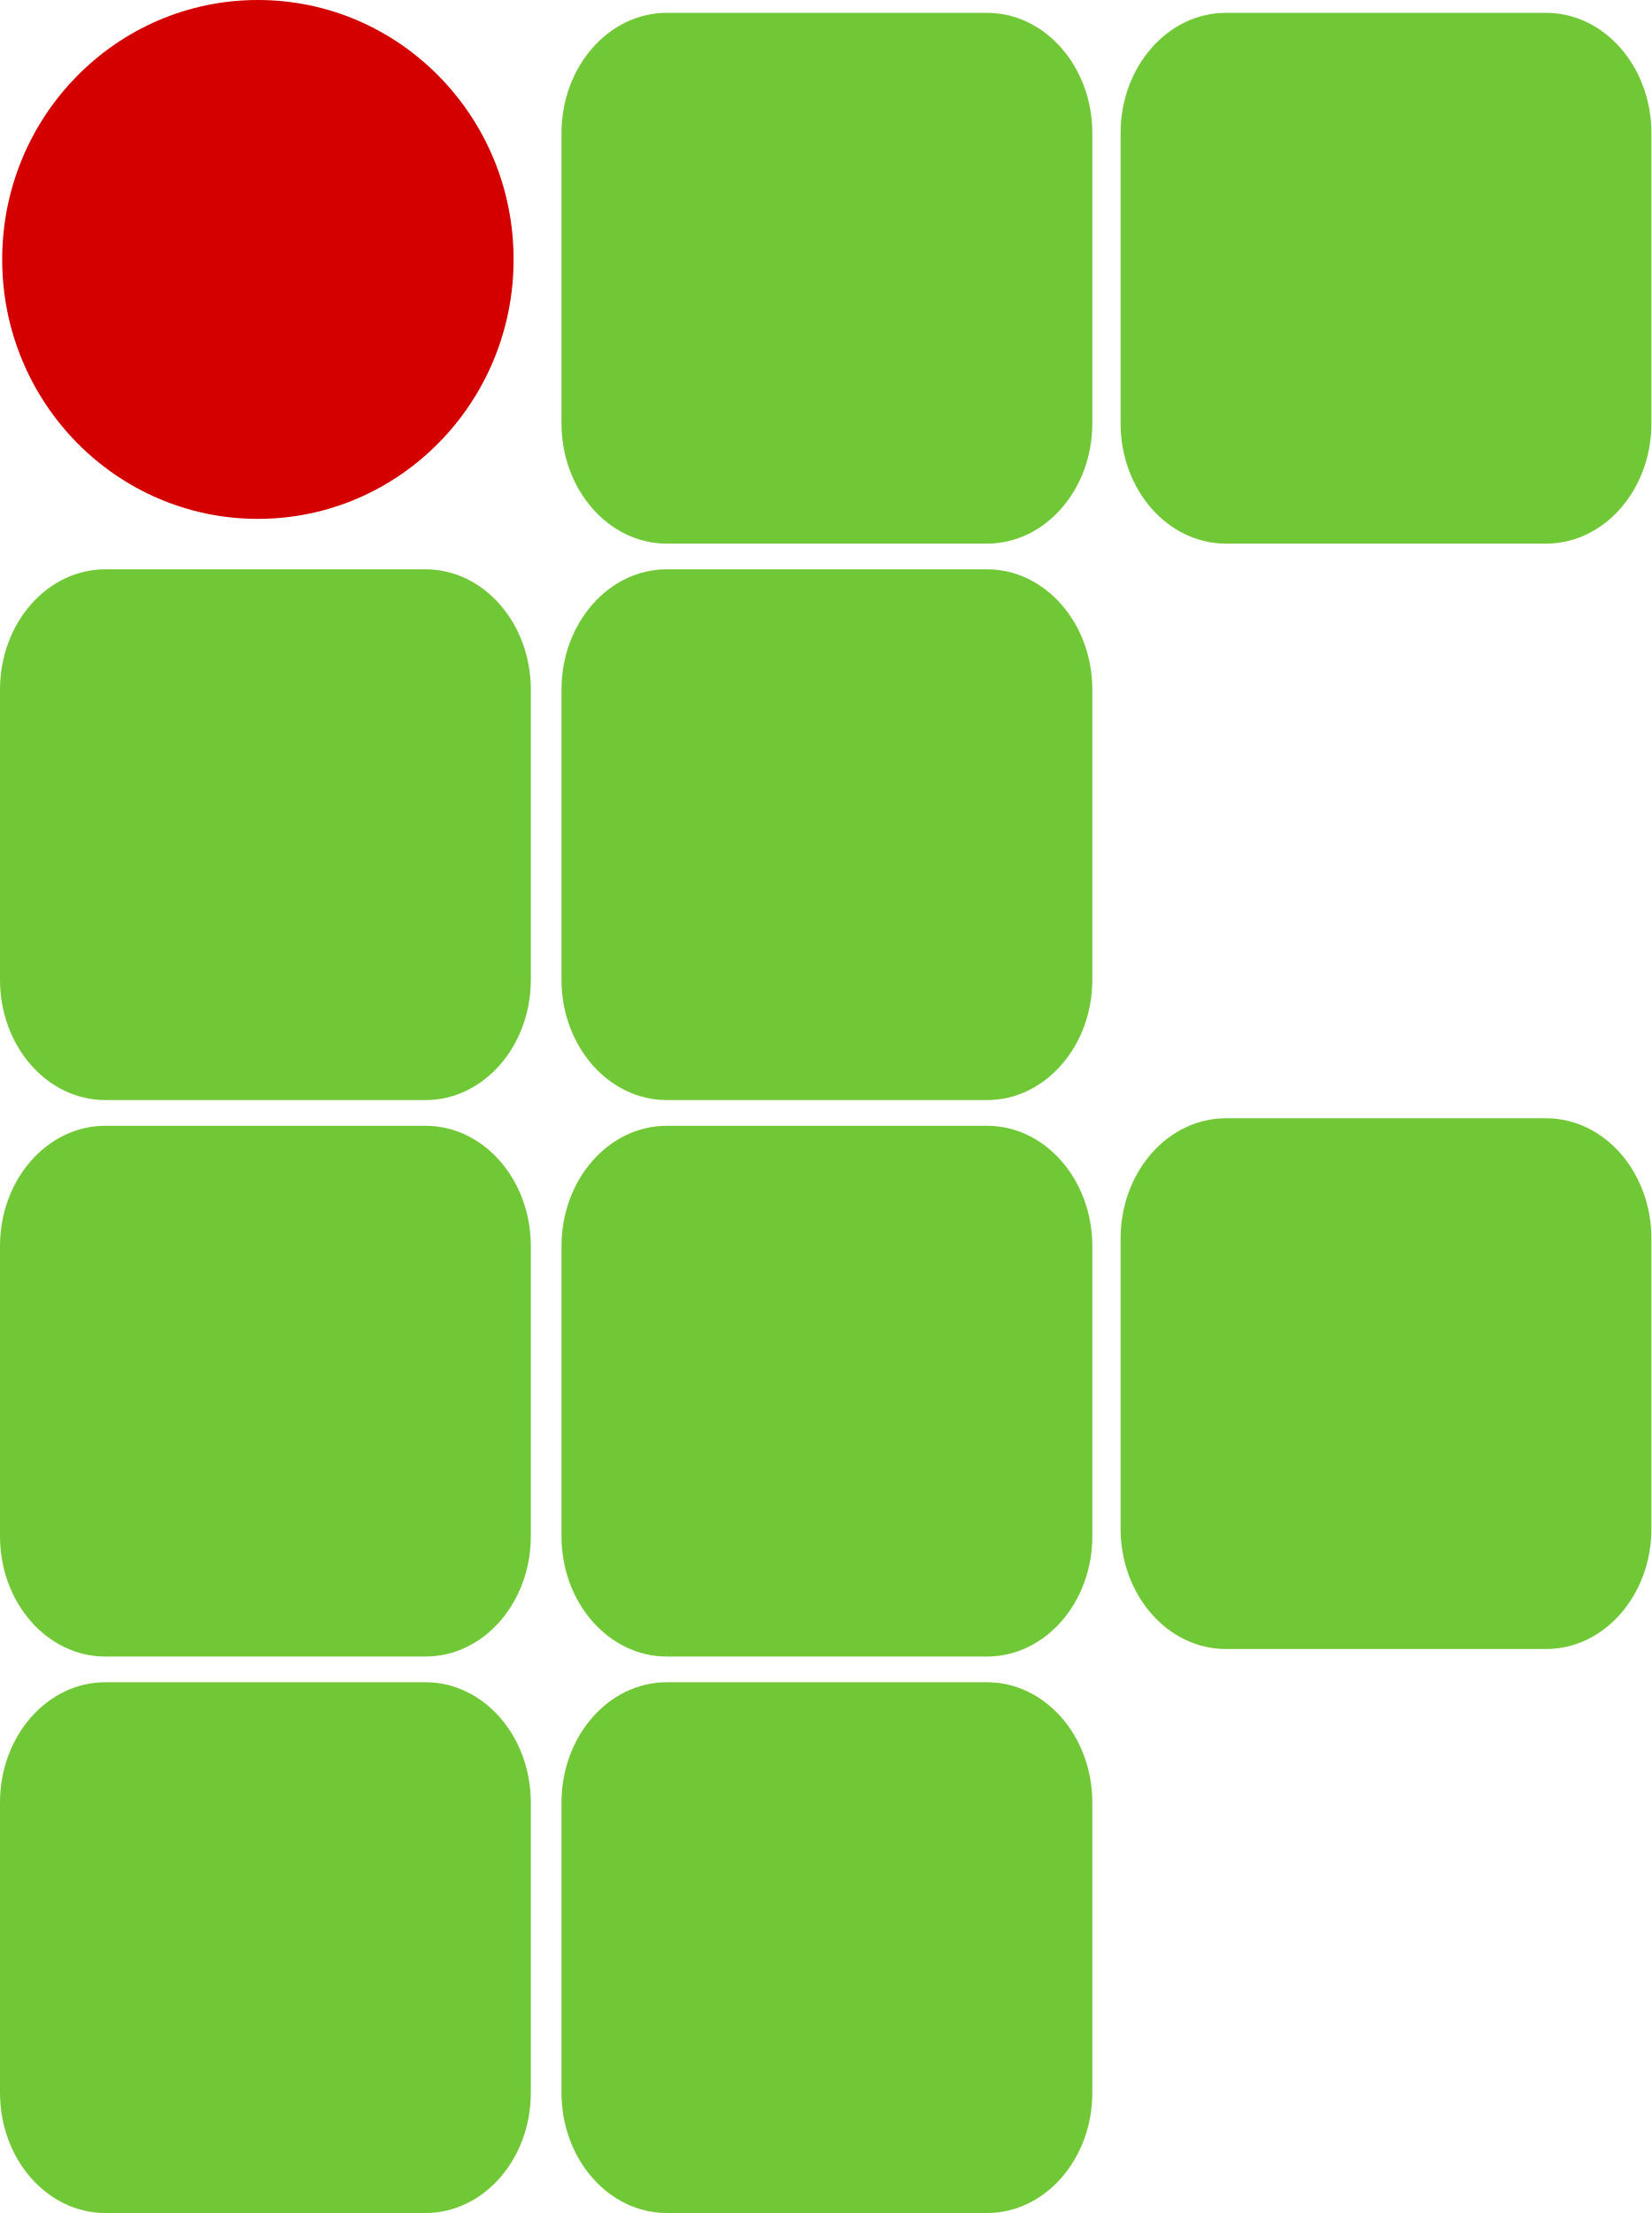
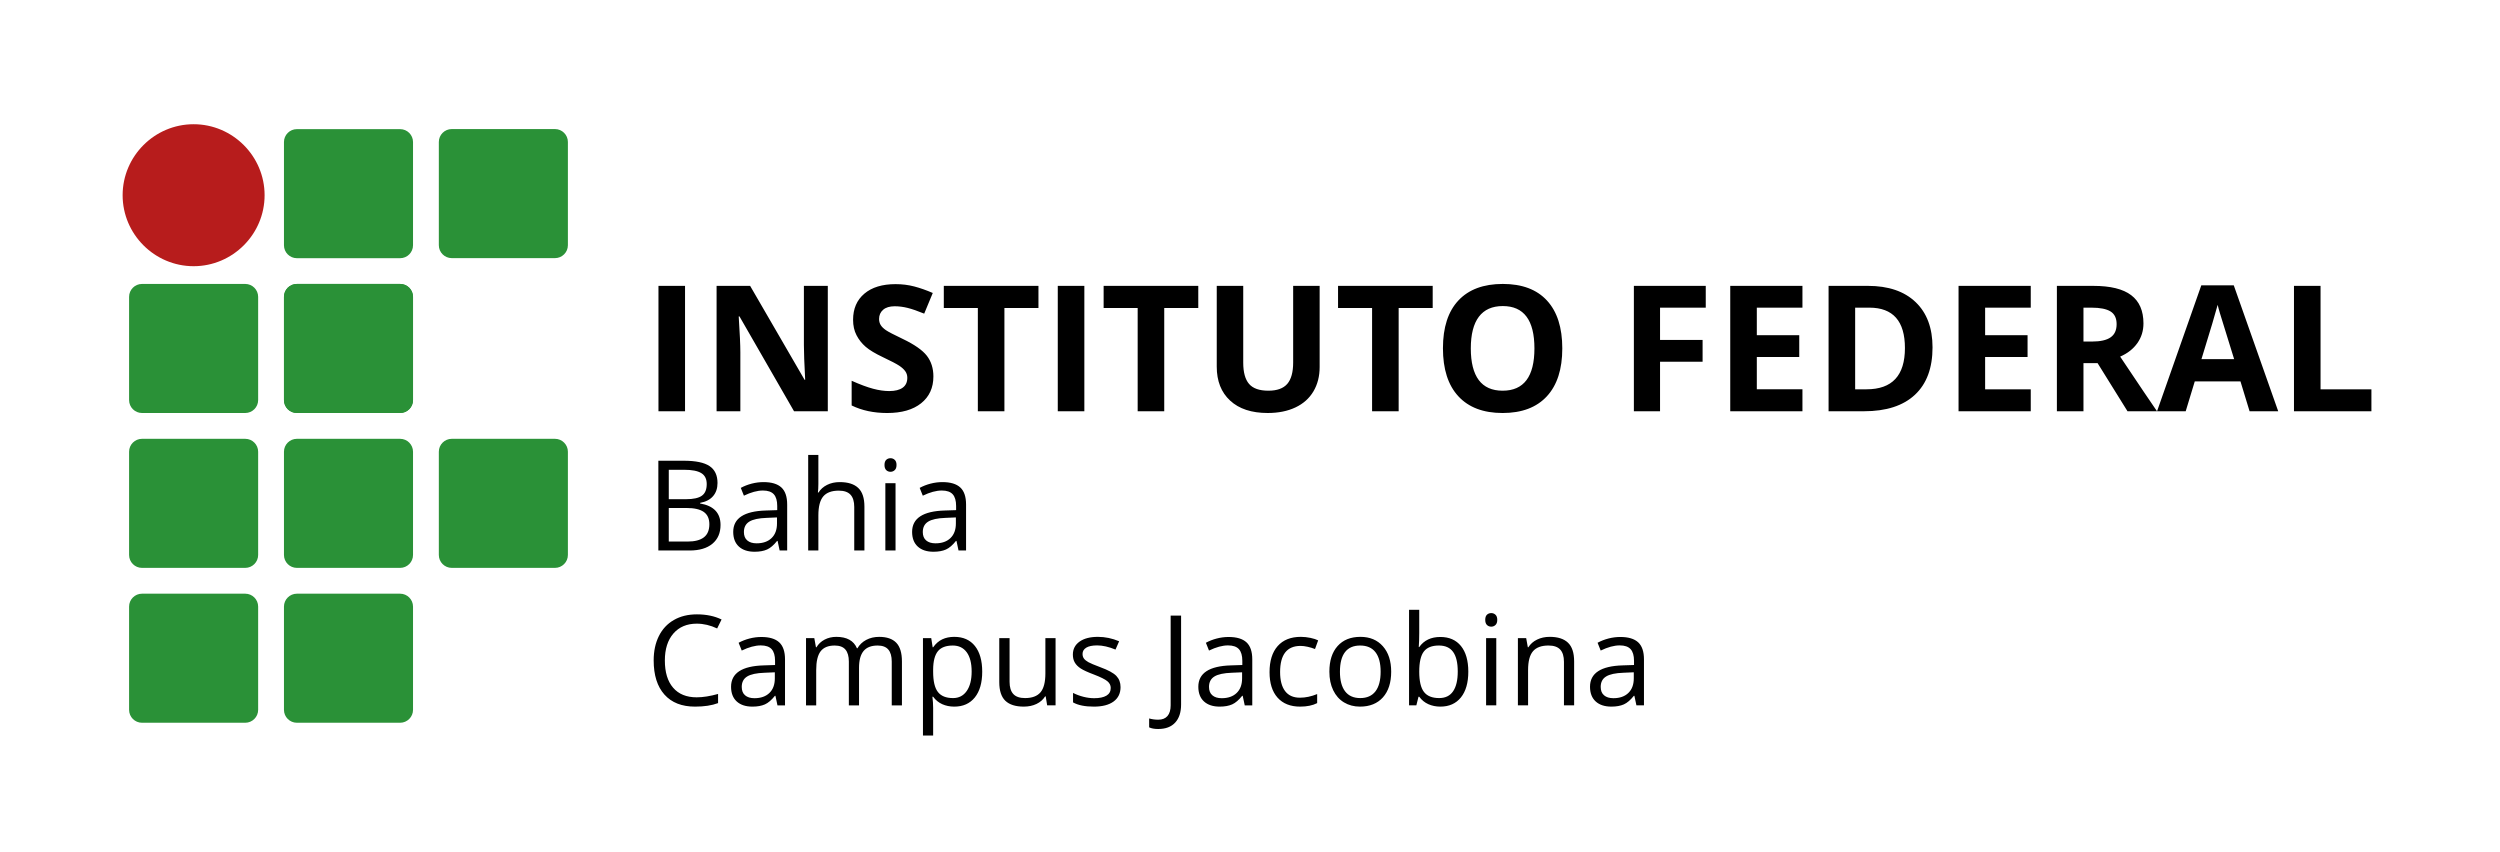
- <svg xmlns="http://www.w3.org/2000/svg" width="385.773" height="517.028" id="svg2" version="1.1">
-   <defs id="defs4">
-     </defs>
-   <g id="layer1" transform="translate(0,-535.3341)">
-     <rect style="fill:#71c837;fill-rule:evenodd;stroke:none" id="rect2816-4-4-5-1-7" width="124" height="124" x="131.166" y="538.338" ry="28.11" rx="24.596" />
-     <rect style="fill:#71c837;fill-rule:evenodd" id="rect2816-4-4-5-1-7-4" width="124" height="124" x="131.166" y="668.346" ry="28.11" rx="24.596" />
-     <rect style="fill:#71c837;fill-rule:evenodd" id="rect2816-4-4-5-1-7-3" width="124" height="124" x="131.166" y="798.354" ry="28.11" rx="24.596" />
-     <rect style="fill:#71c837;fill-rule:evenodd" id="rect2816-4-4-5-1-7-1" width="124" height="124" x="131.166" y="928.362" ry="28.11" rx="24.596" />
-     <rect style="fill:#71c837;fill-rule:evenodd;stroke:none" id="rect2816-4-4-5-1-7-8" width="124" height="124" x="261.773" y="538.338" ry="28.11" rx="24.596" />
-     <rect style="fill:#71c837;fill-rule:evenodd" id="rect2816-4-4-5-1-7-4-9" width="124" height="124" x="0" y="668.346" ry="28.11" rx="24.596" />
-     <rect style="fill:#71c837;fill-rule:evenodd" id="rect2816-4-4-5-1-7-3-2" width="124" height="124" x="0" y="798.354" ry="28.11" rx="24.596" />
-     <rect style="fill:#71c837;fill-rule:evenodd" id="rect2816-4-4-5-1-7-1-7" width="124" height="124" x="0" y="928.362" ry="28.11" rx="24.596" />
-     <rect style="fill:#71c837;fill-rule:evenodd" id="rect2816-4-4-5-1-7-8-2" width="124" height="124" x="261.773" y="796.597" ry="28.11" rx="24.596" />
-     <path style="fill:#d40000" id="path3184" d="m 210.824,246.84 c 0,33.475 -26.744,60.612 -59.733,60.612 -32.99,0 -59.733,-27.137 -59.733,-60.612 0,-33.475 26.744,-60.612 59.733,-60.612 32.99,0 59.733,27.137 59.733,60.612 z" transform="translate(-90.84726,349.1064)" />
+ <svg xmlns="http://www.w3.org/2000/svg" xml:space="preserve" width="25.827in" height="8.8in" version="1.1" style="shape-rendering:geometricPrecision; text-rendering:geometricPrecision; image-rendering:optimizeQuality; fill-rule:evenodd; clip-rule:evenodd" viewBox="0 0 4668.81 1590.82">
+   <defs>
+     <style type="text/css">
+    
+     .fil0 {fill:none}
+     .fil2 {fill:#2A9137}
+     .fil1 {fill:#B71C1C}
+     .fil3 {fill:black;fill-rule:nonzero}
+    
+   </style>
+   </defs>
+   <g id="Layer_x0020_1">
+     <polygon class="fil0" points="-0,0 4668.81,0 4668.81,1590.82 -0,1590.82 " />
+     <path class="fil1" d="M361.55 232l0 0c72.91,0 132.57,59.65 132.57,132.57l0 0c0,72.91 -59.65,132.57 -132.57,132.57l-0 0c-72.91,0 -132.57,-59.65 -132.57,-132.57l0 -0c0,-72.91 59.65,-132.57 132.57,-132.57z" />
+     <path class="fil2" d="M554.38 241.16l192.83 0c13.26,0 24.1,10.85 24.1,24.1l0 192.83c0,13.26 -10.85,24.1 -24.1,24.1l-192.83 0c-13.26,0 -24.1,-10.85 -24.1,-24.1l0 -192.83c0,-13.26 10.85,-24.1 24.1,-24.1z" />
+     <path class="fil2" d="M843.61 241.03l192.83 0c13.26,0 24.1,10.85 24.1,24.1l0 192.83c0,13.26 -10.85,24.1 -24.1,24.1l-192.83 0c-13.26,0 -24.1,-10.85 -24.1,-24.1l0 -192.83c0,-13.26 10.85,-24.1 24.1,-24.1z" />
+     <path class="fil2" d="M265.14 530.27l192.83 0c13.26,0 24.1,10.85 24.1,24.1l0 192.83c0,13.26 -10.85,24.1 -24.1,24.1l-192.83 0c-13.26,0 -24.1,-10.85 -24.1,-24.1l0 -192.83c0,-13.26 10.85,-24.1 24.1,-24.1z" />
+     <path class="fil2" d="M554.38 530.27l192.83 0c13.26,0 24.1,10.85 24.1,24.1l0 192.83c0,13.26 -10.85,24.1 -24.1,24.1l-192.83 0c-13.26,0 -24.1,-10.85 -24.1,-24.1l0 -192.83c0,-13.26 10.85,-24.1 24.1,-24.1z" />
+     <path class="fil2" d="M265.14 819.51l192.83 0c13.26,0 24.1,10.85 24.1,24.1l0 192.83c0,13.26 -10.85,24.1 -24.1,24.1l-192.83 0c-13.26,0 -24.1,-10.85 -24.1,-24.1l0 -192.83c0,-13.26 10.85,-24.1 24.1,-24.1z" />
+     <path class="fil2" d="M554.38 819.51l192.83 0c13.26,0 24.1,10.85 24.1,24.1l0 192.83c0,13.26 -10.85,24.1 -24.1,24.1l-192.83 0c-13.26,0 -24.1,-10.85 -24.1,-24.1l0 -192.83c0,-13.26 10.85,-24.1 24.1,-24.1z" />
+     <path class="fil2" d="M265.14 1108.75l192.83 0c13.26,0 24.1,10.85 24.1,24.1l0 192.83c0,13.26 -10.85,24.1 -24.1,24.1l-192.83 0c-13.26,0 -24.1,-10.85 -24.1,-24.1l0 -192.83c0,-13.26 10.85,-24.1 24.1,-24.1z" />
+     <path class="fil2" d="M554.38 1108.75l192.83 0c13.26,0 24.1,10.85 24.1,24.1l0 192.83c0,13.26 -10.85,24.1 -24.1,24.1l-192.83 0c-13.26,0 -24.1,-10.85 -24.1,-24.1l0 -192.83c0,-13.26 10.85,-24.1 24.1,-24.1z" />
+     <path class="fil2" d="M843.61 819.51l192.83 0c13.26,0 24.1,10.85 24.1,24.1l0 192.83c0,13.26 -10.85,24.1 -24.1,24.1l-192.83 0c-13.26,0 -24.1,-10.85 -24.1,-24.1l0 -192.83c0,-13.26 10.85,-24.1 24.1,-24.1z" />
+     <path class="fil3" d="M1229.68 768.03l0 -234.15 49.63 0 0 234.15 -49.63 0zm316.24 0l-63.07 0 -101.88 -177.14 -1.42 0c2.02,31.32 3.06,53.62 3.06,66.95l0 110.19 -44.38 0 0 -234.15 62.64 0 101.66 175.39 1.15 0c-1.64,-30.44 -2.4,-51.98 -2.4,-64.55l0 -110.84 44.65 0 0 234.15zm197.2 -64.93c0,21.15 -7.65,37.77 -22.85,49.96 -15.19,12.19 -36.4,18.26 -63.51,18.26 -24.98,0 -47.11,-4.7 -66.3,-14.1l0 -46.13c15.8,7.05 29.19,12.02 40.12,14.92 10.93,2.9 20.93,4.32 30.01,4.32 10.93,0 19.29,-2.08 25.09,-6.23 5.85,-4.15 8.74,-10.38 8.74,-18.58 0,-4.59 -1.26,-8.69 -3.83,-12.24 -2.57,-3.61 -6.34,-7.05 -11.31,-10.33 -4.97,-3.33 -15.08,-8.64 -30.33,-15.85 -14.32,-6.78 -25.09,-13.23 -32.25,-19.4 -7.16,-6.18 -12.84,-13.39 -17.11,-21.64 -4.32,-8.2 -6.45,-17.82 -6.45,-28.8 0,-20.71 7.05,-37 21.1,-48.86 14.05,-11.86 33.45,-17.76 58.21,-17.76 12.19,0 23.77,1.42 34.87,4.32 11.04,2.9 22.57,6.94 34.65,12.19l-16.01 38.59c-12.52,-5.14 -22.85,-8.69 -30.99,-10.71 -8.2,-2.02 -16.23,-3.06 -24.1,-3.06 -9.4,0 -16.62,2.19 -21.64,6.56 -5.03,4.37 -7.54,10.11 -7.54,17.16 0,4.37 1.04,8.2 3.06,11.42 2.02,3.28 5.25,6.39 9.67,9.46 4.43,3.06 14.92,8.53 31.48,16.4 21.92,10.49 36.89,20.99 45.04,31.48 8.09,10.55 12.19,23.39 12.19,38.7zm132.65 64.93l-49.63 0 0 -192.83 -63.57 0 0 -41.32 176.76 0 0 41.32 -63.57 0 0 192.83zm99.64 0l0 -234.15 49.63 0 0 234.15 -49.63 0zm198.84 0l-49.63 0 0 -192.83 -63.57 0 0 -41.32 176.76 0 0 41.32 -63.57 0 0 192.83zm290.22 -234.15l0 151.56c0,17.27 -3.88,32.47 -11.59,45.47 -7.76,13.06 -18.91,23.01 -33.56,29.95 -14.65,6.94 -31.92,10.44 -51.92,10.44 -30.06,0 -53.45,-7.71 -70.12,-23.17 -16.67,-15.41 -24.98,-36.51 -24.98,-63.35l0 -150.9 49.46 0 0 143.36c0,18.09 3.66,31.32 10.88,39.73 7.27,8.47 19.29,12.68 36.07,12.68 16.23,0 27.98,-4.26 35.31,-12.73 7.32,-8.47 10.99,-21.81 10.99,-39.95l0 -143.09 49.46 0zm147.57 234.15l-49.63 0 0 -192.83 -63.57 0 0 -41.32 176.76 0 0 41.32 -63.57 0 0 192.83zm305.58 -117.35c0,38.81 -9.56,68.59 -28.8,89.42 -19.24,20.82 -46.79,31.21 -82.64,31.21 -35.85,0 -63.4,-10.38 -82.64,-31.21 -19.24,-20.82 -28.8,-50.72 -28.8,-89.69 0,-38.97 9.62,-68.76 28.91,-89.31 19.24,-20.55 46.89,-30.83 82.86,-30.83 35.96,0 63.51,10.33 82.53,31.04 19.07,20.71 28.59,50.5 28.59,89.36zm-170.85 0c0,26.18 4.97,45.86 14.87,59.14 9.95,13.23 24.81,19.84 44.54,19.84 39.63,0 59.41,-26.34 59.41,-78.98 0,-52.74 -19.68,-79.09 -59.08,-79.09 -19.79,0 -34.65,6.67 -44.71,19.95 -10,13.28 -15.03,33.01 -15.03,59.14zm353.4 117.35l-48.86 0 0 -234.15 134.24 0 0 40.66 -85.37 0 0 60.34 79.47 0 0 40.66 -79.47 0 0 92.48zm265.95 0l-134.84 0 0 -234.15 134.84 0 0 40.66 -85.21 0 0 51.49 79.25 0 0 40.66 -79.25 0 0 60.34 85.21 0 0 40.99zm242.95 -119.31c0,38.53 -10.93,68.05 -32.85,88.54 -21.97,20.5 -53.62,30.77 -95.05,30.77l-66.24 0 0 -234.15 73.46 0c38.2,0 67.88,10.11 89.03,30.28 21.1,20.17 31.65,48.37 31.65,84.55zm-51.54 1.26c0,-50.28 -22.19,-75.43 -66.57,-75.43l-26.4 0 0 152.49 21.32 0c47.77,0 71.65,-25.69 71.65,-77.06zm234.97 118.06l-134.84 0 0 -234.15 134.84 0 0 40.66 -85.21 0 0 51.49 79.25 0 0 40.66 -79.25 0 0 60.34 85.21 0 0 40.99zm98.44 -130.19l16.01 0c15.69,0 27.27,-2.62 34.71,-7.87 7.49,-5.19 11.2,-13.44 11.2,-24.65 0,-11.1 -3.83,-19.02 -11.42,-23.72 -7.65,-4.7 -19.46,-7.05 -35.47,-7.05l-15.03 0 0 63.29zm0 40.34l0 89.85 -49.63 0 0 -234.15 68.21 0c31.81,0 55.31,5.79 70.56,17.38 15.3,11.59 22.9,29.19 22.9,52.74 0,13.77 -3.77,26.02 -11.37,36.78 -7.54,10.71 -18.25,19.13 -32.14,25.2 35.2,52.63 58.15,86.68 68.81,102.04l-55.09 0 -55.86 -89.85 -26.4 0zm310.23 89.85l-17 -55.75 -85.37 0 -16.94 55.75 -53.51 0 82.64 -235.13 60.67 0 82.97 235.13 -53.45 0zm-28.86 -97.4c-15.69,-50.5 -24.54,-79.09 -26.51,-85.7 -1.97,-6.61 -3.39,-11.86 -4.21,-15.69 -3.55,13.66 -13.66,47.44 -30.28,101.39l61 0zm111.77 97.4l0 -234.15 49.63 0 0 193.15 94.99 0 0 40.99 -144.62 0z" />
+     <path class="fil3" d="M1229.45 860.44l47.35 0c22.23,0 38.35,3.33 48.25,9.98 9.94,6.65 14.91,17.18 14.91,31.54 0,9.94 -2.74,18.16 -8.29,24.61 -5.56,6.46 -13.62,10.64 -24.26,12.56l0 1.13c25.47,4.34 38.19,17.73 38.19,40.11 0,14.99 -5.09,26.69 -15.18,35.1 -10.13,8.41 -24.3,12.6 -42.49,12.6l-58.46 0 0 -167.63zm19.49 71.84l32.09 0c13.77,0 23.67,-2.15 29.7,-6.5 6.07,-4.3 9.08,-11.58 9.08,-21.83 0,-9.39 -3.36,-16.2 -10.09,-20.35 -6.73,-4.19 -17.41,-6.26 -32.09,-6.26l-28.68 0 0 54.94zm0 16.43l0 62.68 34.98 0c13.5,0 23.71,-2.62 30.52,-7.86 6.85,-5.2 10.29,-13.42 10.29,-24.57 0,-10.37 -3.52,-18.04 -10.49,-22.93 -7,-4.89 -17.65,-7.32 -31.93,-7.32l-33.38 0zm207.03 79.35l-3.8 -17.88 -0.94 0c-6.26,7.87 -12.48,13.23 -18.7,16.04 -6.26,2.78 -14.01,4.19 -23.32,4.19 -12.48,0 -22.23,-3.21 -29.31,-9.63 -7.04,-6.46 -10.6,-15.57 -10.6,-27.47 0,-25.39 20.31,-38.7 60.84,-39.91l21.33 -0.7 0 -7.79c0,-9.82 -2.11,-17.1 -6.34,-21.79 -4.26,-4.7 -11.03,-7.04 -20.35,-7.04 -10.49,0 -22.3,3.21 -35.53,9.63l-5.83 -14.56c6.18,-3.36 12.95,-6.03 20.31,-7.94 7.39,-1.92 14.79,-2.86 22.19,-2.86 14.99,0 26.06,3.33 33.3,9.98 7.24,6.65 10.84,17.29 10.84,31.97l0 85.77 -14.09 0zm-43 -13.38c11.86,0 21.17,-3.25 27.9,-9.74 6.77,-6.5 10.17,-15.57 10.17,-27.27l0 -11.35 -19.06 0.82c-15.1,0.51 -26.02,2.86 -32.71,7.04 -6.69,4.15 -10.02,10.64 -10.02,19.41 0,6.89 2.07,12.13 6.26,15.69 4.15,3.6 9.98,5.4 17.45,5.4zm182.34 13.38l0 -81.27c0,-10.25 -2.31,-17.88 -7,-22.93 -4.66,-5.05 -11.97,-7.55 -21.91,-7.55 -13.23,0 -22.85,3.6 -28.96,10.76 -6.07,7.2 -9.12,18.98 -9.12,35.33l0 65.66 -19.02 0 0 -178.43 19.02 0 0 54.04c0,6.5 -0.31,11.89 -0.9,16.16l1.14 0c3.76,-6.03 9.08,-10.8 16,-14.28 6.93,-3.48 14.83,-5.2 23.67,-5.2 15.38,0 26.92,3.64 34.59,10.96 7.67,7.28 11.5,18.9 11.5,34.78l0 81.97 -19.02 0zm77.12 0l-19.02 0 0 -125.6 19.02 0 0 125.6zm-20.62 -159.72c0,-4.34 1.06,-7.51 3.21,-9.55 2.15,-2.03 4.81,-3.05 8.02,-3.05 3.05,0 5.71,1.02 7.9,3.09 2.23,2.07 3.33,5.24 3.33,9.51 0,4.3 -1.1,7.51 -3.33,9.59 -2.19,2.11 -4.85,3.17 -7.9,3.17 -3.21,0 -5.87,-1.06 -8.02,-3.17 -2.15,-2.07 -3.21,-5.28 -3.21,-9.59zm138.24 159.72l-3.8 -17.88 -0.94 0c-6.26,7.87 -12.48,13.23 -18.7,16.04 -6.26,2.78 -14.01,4.19 -23.32,4.19 -12.48,0 -22.23,-3.21 -29.31,-9.63 -7.04,-6.46 -10.6,-15.57 -10.6,-27.47 0,-25.39 20.31,-38.7 60.84,-39.91l21.33 -0.7 0 -7.79c0,-9.82 -2.11,-17.1 -6.34,-21.79 -4.26,-4.7 -11.03,-7.04 -20.35,-7.04 -10.49,0 -22.3,3.21 -35.53,9.63l-5.83 -14.56c6.18,-3.36 12.95,-6.03 20.31,-7.94 7.39,-1.92 14.79,-2.86 22.19,-2.86 14.99,0 26.06,3.33 33.3,9.98 7.24,6.65 10.84,17.29 10.84,31.97l0 85.77 -14.09 0zm-43 -13.38c11.86,0 21.17,-3.25 27.9,-9.74 6.77,-6.5 10.17,-15.57 10.17,-27.27l0 -11.35 -19.06 0.82c-15.1,0.51 -26.02,2.86 -32.71,7.04 -6.69,4.15 -10.02,10.64 -10.02,19.41 0,6.89 2.07,12.13 6.26,15.69 4.15,3.6 9.98,5.4 17.45,5.4z" />
+     <path class="fil2" d="M554.38 530.27l192.83 0c13.26,0 24.1,10.85 24.1,24.1l0 192.83c0,13.26 -10.85,24.1 -24.1,24.1l-192.83 0c-13.26,0 -24.1,-10.85 -24.1,-24.1l0 -192.83c0,-13.26 10.85,-24.1 24.1,-24.1z" />
+     <path class="fil3" d="M1301.21 1164.71c-18.39,0 -32.95,6.14 -43.63,18.39 -10.64,12.29 -15.96,29.07 -15.96,50.4 0,21.95 5.13,38.89 15.42,50.83 10.25,11.97 24.92,17.96 43.98,17.96 11.66,0 25,-2.11 39.99,-6.3l0 17.1c-11.62,4.38 -25.94,6.57 -43,6.57 -24.69,0 -43.75,-7.47 -57.13,-22.46 -13.42,-14.99 -20.15,-36.27 -20.15,-63.86 0,-17.29 3.25,-32.44 9.7,-45.43 6.46,-12.99 15.77,-23.01 27.98,-30.01 12.17,-7.04 26.53,-10.56 43.04,-10.56 17.61,0 32.95,3.21 46.09,9.59l-8.26 16.75c-12.68,-5.99 -25.35,-8.96 -38.07,-8.96zm150.72 152.6l-3.8 -17.88 -0.94 0c-6.26,7.87 -12.48,13.23 -18.7,16.04 -6.26,2.78 -14.01,4.19 -23.32,4.19 -12.48,0 -22.23,-3.21 -29.31,-9.63 -7.04,-6.46 -10.6,-15.57 -10.6,-27.47 0,-25.39 20.31,-38.7 60.84,-39.91l21.33 -0.7 0 -7.79c0,-9.82 -2.11,-17.1 -6.34,-21.79 -4.26,-4.7 -11.03,-7.04 -20.35,-7.04 -10.49,0 -22.3,3.21 -35.53,9.63l-5.83 -14.56c6.18,-3.36 12.95,-6.03 20.31,-7.94 7.39,-1.92 14.79,-2.86 22.19,-2.86 14.99,0 26.06,3.33 33.3,9.98 7.24,6.65 10.84,17.29 10.84,31.97l0 85.77 -14.09 0zm-43 -13.38c11.86,0 21.17,-3.25 27.9,-9.74 6.77,-6.5 10.17,-15.57 10.17,-27.27l0 -11.35 -19.06 0.82c-15.1,0.51 -26.02,2.86 -32.71,7.04 -6.69,4.15 -10.02,10.64 -10.02,19.41 0,6.89 2.07,12.13 6.26,15.69 4.15,3.6 9.98,5.4 17.45,5.4zm256.41 13.38l0 -81.74c0,-9.98 -2.11,-17.49 -6.42,-22.5 -4.26,-5.01 -10.92,-7.51 -19.92,-7.51 -11.86,0 -20.58,3.4 -26.26,10.21 -5.63,6.81 -8.49,17.26 -8.49,31.38l0 70.16 -19.02 0 0 -81.74c0,-9.98 -2.15,-17.49 -6.42,-22.5 -4.26,-5.01 -10.96,-7.51 -20.07,-7.51 -11.9,0 -20.62,3.56 -26.18,10.72 -5.52,7.12 -8.29,18.86 -8.29,35.14l0 65.89 -19.02 0 0 -125.6 15.46 0 3.09 17.14 0.94 0c3.56,-6.1 8.65,-10.88 15.18,-14.32 6.53,-3.44 13.85,-5.16 21.95,-5.16 19.6,0 32.48,7.12 38.5,21.33l0.9 0c3.76,-6.57 9.19,-11.78 16.28,-15.61 7.12,-3.8 15.22,-5.71 24.3,-5.71 14.2,0 24.85,3.64 31.93,10.96 7.04,7.28 10.6,18.98 10.6,35.02l0 81.97 -19.06 0zm116.76 2.35c-8.18,0 -15.65,-1.53 -22.42,-4.54 -6.73,-3.01 -12.44,-7.67 -17.02,-13.93l-1.37 0c0.9,7.32 1.37,14.28 1.37,20.86l0 51.61 -19.02 0 0 -181.95 15.46 0 2.66 17.14 0.9 0c4.89,-6.89 10.6,-11.86 17.1,-14.91 6.5,-3.05 13.93,-4.58 22.34,-4.58 16.67,0 29.54,5.71 38.62,17.1 9.04,11.39 13.58,27.35 13.58,47.93 0,20.66 -4.62,36.7 -13.81,48.13 -9.23,11.43 -21.99,17.14 -38.38,17.14zm-2.74 -114.1c-12.83,0 -22.15,3.56 -27.86,10.64 -5.75,7.12 -8.69,18.43 -8.84,33.96l0 4.23c0,17.65 2.93,30.29 8.84,37.88 5.87,7.63 15.34,11.43 28.33,11.43 10.84,0 19.37,-4.38 25.51,-13.19 6.14,-8.8 9.23,-20.89 9.23,-36.35 0,-15.65 -3.09,-27.66 -9.23,-36.04 -6.14,-8.37 -14.83,-12.56 -25.98,-12.56zm106.04 -13.85l0 81.5c0,10.21 2.31,17.88 7,22.93 4.66,5.05 11.97,7.55 21.91,7.55 13.15,0 22.73,-3.6 28.84,-10.76 6.07,-7.2 9.12,-18.94 9.12,-35.22l0 -66.01 19.02 0 0 125.6 -15.69 0 -2.74 -16.79 -1.06 0c-3.87,6.18 -9.31,10.92 -16.24,14.2 -6.89,3.29 -14.79,4.93 -23.67,4.93 -15.3,0 -26.72,-3.64 -34.35,-10.88 -7.59,-7.28 -11.39,-18.9 -11.39,-34.86l0 -82.21 19.25 0zm207.26 91.36c0,11.7 -4.38,20.74 -13.07,27.08 -8.73,6.34 -20.93,9.51 -36.7,9.51 -16.63,0 -29.62,-2.62 -38.97,-7.9l0 -17.69c6.07,3.05 12.52,5.48 19.45,7.24 6.93,1.76 13.58,2.62 19.99,2.62 9.94,0 17.57,-1.6 22.93,-4.77 5.36,-3.17 8.02,-7.98 8.02,-14.48 0,-4.89 -2.11,-9.08 -6.38,-12.56 -4.23,-3.48 -12.48,-7.59 -24.81,-12.33 -11.7,-4.38 -19.99,-8.18 -24.92,-11.43 -4.93,-3.25 -8.61,-6.93 -11,-11.07 -2.43,-4.11 -3.6,-9.04 -3.6,-14.79 0,-10.25 4.15,-18.31 12.48,-24.26 8.33,-5.91 19.76,-8.88 34.28,-8.88 13.5,0 26.72,2.74 39.64,8.26l-6.77 15.5c-12.6,-5.2 -24.02,-7.79 -34.24,-7.79 -9.04,0 -15.85,1.41 -20.43,4.23 -4.58,2.86 -6.89,6.73 -6.89,11.7 0,3.36 0.86,6.22 2.58,8.61 1.72,2.35 4.5,4.62 8.33,6.77 3.8,2.11 11.15,5.24 21.99,9.27 14.91,5.44 24.96,10.92 30.21,16.39 5.24,5.52 7.86,12.44 7.86,20.78zm70.39 78.37c-7.2,0 -12.83,-1.02 -16.98,-3.09l0 -16.59c5.44,1.53 11.07,2.31 16.98,2.31 7.55,0 13.3,-2.31 17.26,-6.89 3.91,-4.58 5.91,-11.19 5.91,-19.84l0 -167.67 19.49 0 0 166.02c0,14.52 -3.68,25.79 -11.03,33.77 -7.32,7.98 -17.88,11.97 -31.62,11.97zm161.52 -44.14l-3.8 -17.88 -0.94 0c-6.26,7.87 -12.48,13.23 -18.7,16.04 -6.26,2.78 -14.01,4.19 -23.32,4.19 -12.48,0 -22.23,-3.21 -29.31,-9.63 -7.04,-6.46 -10.6,-15.57 -10.6,-27.47 0,-25.39 20.31,-38.7 60.84,-39.91l21.33 -0.7 0 -7.79c0,-9.82 -2.11,-17.1 -6.34,-21.79 -4.26,-4.7 -11.03,-7.04 -20.35,-7.04 -10.49,0 -22.3,3.21 -35.53,9.63l-5.83 -14.56c6.18,-3.36 12.95,-6.03 20.31,-7.94 7.39,-1.92 14.79,-2.86 22.18,-2.86 14.99,0 26.06,3.33 33.3,9.98 7.24,6.65 10.84,17.29 10.84,31.97l0 85.77 -14.09 0zm-43 -13.38c11.86,0 21.17,-3.25 27.9,-9.74 6.77,-6.5 10.17,-15.57 10.17,-27.27l0 -11.35 -19.06 0.82c-15.1,0.51 -26.02,2.86 -32.71,7.04 -6.69,4.15 -10.02,10.64 -10.02,19.41 0,6.89 2.07,12.13 6.26,15.69 4.15,3.6 9.98,5.4 17.45,5.4zm146.54 15.73c-18.19,0 -32.28,-5.6 -42.26,-16.79 -9.98,-11.23 -14.95,-27.08 -14.95,-47.54 0,-21.05 5.05,-37.29 15.18,-48.75 10.13,-11.46 24.53,-17.22 43.28,-17.22 6.03,0 12.05,0.67 18.12,1.96 6.03,1.29 10.76,2.82 14.2,4.62l-5.87 16.16c-4.19,-1.68 -8.76,-3.05 -13.73,-4.19 -4.97,-1.1 -9.35,-1.64 -13.19,-1.64 -25.51,0 -38.27,16.28 -38.27,48.83 0,15.42 3.09,27.27 9.31,35.53 6.26,8.26 15.46,12.36 27.7,12.36 10.45,0 21.21,-2.27 32.2,-6.77l0 16.9c-8.41,4.34 -18.98,6.53 -31.73,6.53zm169.97 -65.27c0,20.5 -5.16,36.51 -15.46,48.01 -10.33,11.5 -24.57,17.26 -42.77,17.26 -11.23,0 -21.21,-2.62 -29.93,-7.9 -8.69,-5.28 -15.42,-12.87 -20.15,-22.73 -4.77,-9.86 -7.12,-21.4 -7.12,-34.63 0,-20.5 5.13,-36.47 15.38,-47.89 10.21,-11.43 24.46,-17.14 42.61,-17.14 17.61,0 31.54,5.83 41.91,17.53 10.37,11.7 15.53,27.55 15.53,47.5zm-95.71 0c0,16.04 3.21,28.29 9.63,36.7 6.42,8.41 15.85,12.6 28.33,12.6 12.44,0 21.91,-4.19 28.37,-12.56 6.46,-8.37 9.67,-20.62 9.67,-36.74 0,-15.96 -3.21,-28.09 -9.67,-36.39 -6.46,-8.3 -16,-12.44 -28.6,-12.44 -12.48,0 -21.87,4.07 -28.21,12.25 -6.34,8.18 -9.51,20.39 -9.51,36.58zm187.54 -64.8c16.51,0 29.35,5.63 38.5,16.9 9.12,11.31 13.69,27.27 13.69,47.89 0,20.66 -4.62,36.7 -13.81,48.13 -9.23,11.43 -21.99,17.14 -38.38,17.14 -8.18,0 -15.65,-1.53 -22.42,-4.54 -6.73,-3.01 -12.44,-7.67 -17.02,-13.93l-1.37 0 -4.03 16.12 -13.62 0 0 -178.43 19.02 0 0 43.35c0,9.7 -0.31,18.43 -0.9,26.18l0.9 0c8.88,-12.56 22.03,-18.82 39.44,-18.82zm-2.74 15.96c-12.99,0 -22.34,3.72 -28.09,11.19 -5.75,7.43 -8.61,19.99 -8.61,37.64 0,17.65 2.93,30.29 8.84,37.88 5.87,7.63 15.34,11.43 28.33,11.43 11.7,0 20.43,-4.27 26.14,-12.8 5.75,-8.49 8.61,-20.74 8.61,-36.74 0,-16.36 -2.86,-28.52 -8.61,-36.55 -5.71,-8.02 -14.59,-12.05 -26.61,-12.05zm107.17 111.75l-19.02 0 0 -125.6 19.02 0 0 125.6zm-20.62 -159.72c0,-4.34 1.06,-7.51 3.21,-9.55 2.15,-2.03 4.81,-3.05 8.02,-3.05 3.05,0 5.71,1.02 7.9,3.09 2.23,2.07 3.33,5.24 3.33,9.51 0,4.3 -1.1,7.51 -3.33,9.59 -2.19,2.11 -4.85,3.17 -7.9,3.17 -3.21,0 -5.87,-1.06 -8.02,-3.17 -2.15,-2.07 -3.21,-5.28 -3.21,-9.59zm147.01 159.72l0 -81.27c0,-10.25 -2.31,-17.88 -7,-22.93 -4.66,-5.05 -11.97,-7.55 -21.91,-7.55 -13.15,0 -22.77,3.56 -28.88,10.64 -6.14,7.12 -9.2,18.86 -9.2,35.22l0 65.89 -19.02 0 0 -125.6 15.46 0 3.09 17.14 0.94 0c3.91,-6.18 9.35,-11 16.39,-14.4 7.04,-3.4 14.87,-5.09 23.52,-5.09 15.14,0 26.53,3.64 34.16,10.96 7.67,7.28 11.46,18.98 11.46,35.02l0 81.97 -19.02 0zm135.34 0l-3.8 -17.88 -0.94 0c-6.26,7.87 -12.48,13.23 -18.7,16.04 -6.26,2.78 -14.01,4.19 -23.32,4.19 -12.48,0 -22.23,-3.21 -29.31,-9.63 -7.04,-6.46 -10.6,-15.57 -10.6,-27.47 0,-25.39 20.31,-38.7 60.84,-39.91l21.33 -0.7 0 -7.79c0,-9.82 -2.11,-17.1 -6.34,-21.79 -4.26,-4.7 -11.03,-7.04 -20.35,-7.04 -10.49,0 -22.3,3.21 -35.53,9.63l-5.83 -14.56c6.18,-3.36 12.95,-6.03 20.31,-7.94 7.39,-1.92 14.79,-2.86 22.19,-2.86 14.99,0 26.06,3.33 33.3,9.98 7.24,6.65 10.84,17.29 10.84,31.97l0 85.77 -14.09 0zm-43 -13.38c11.86,0 21.17,-3.25 27.9,-9.74 6.77,-6.5 10.17,-15.57 10.17,-27.27l0 -11.35 -19.06 0.82c-15.1,0.51 -26.02,2.86 -32.71,7.04 -6.69,4.15 -10.02,10.64 -10.02,19.41 0,6.89 2.07,12.13 6.26,15.69 4.15,3.6 9.98,5.4 17.45,5.4z" />
  </g>
</svg>
